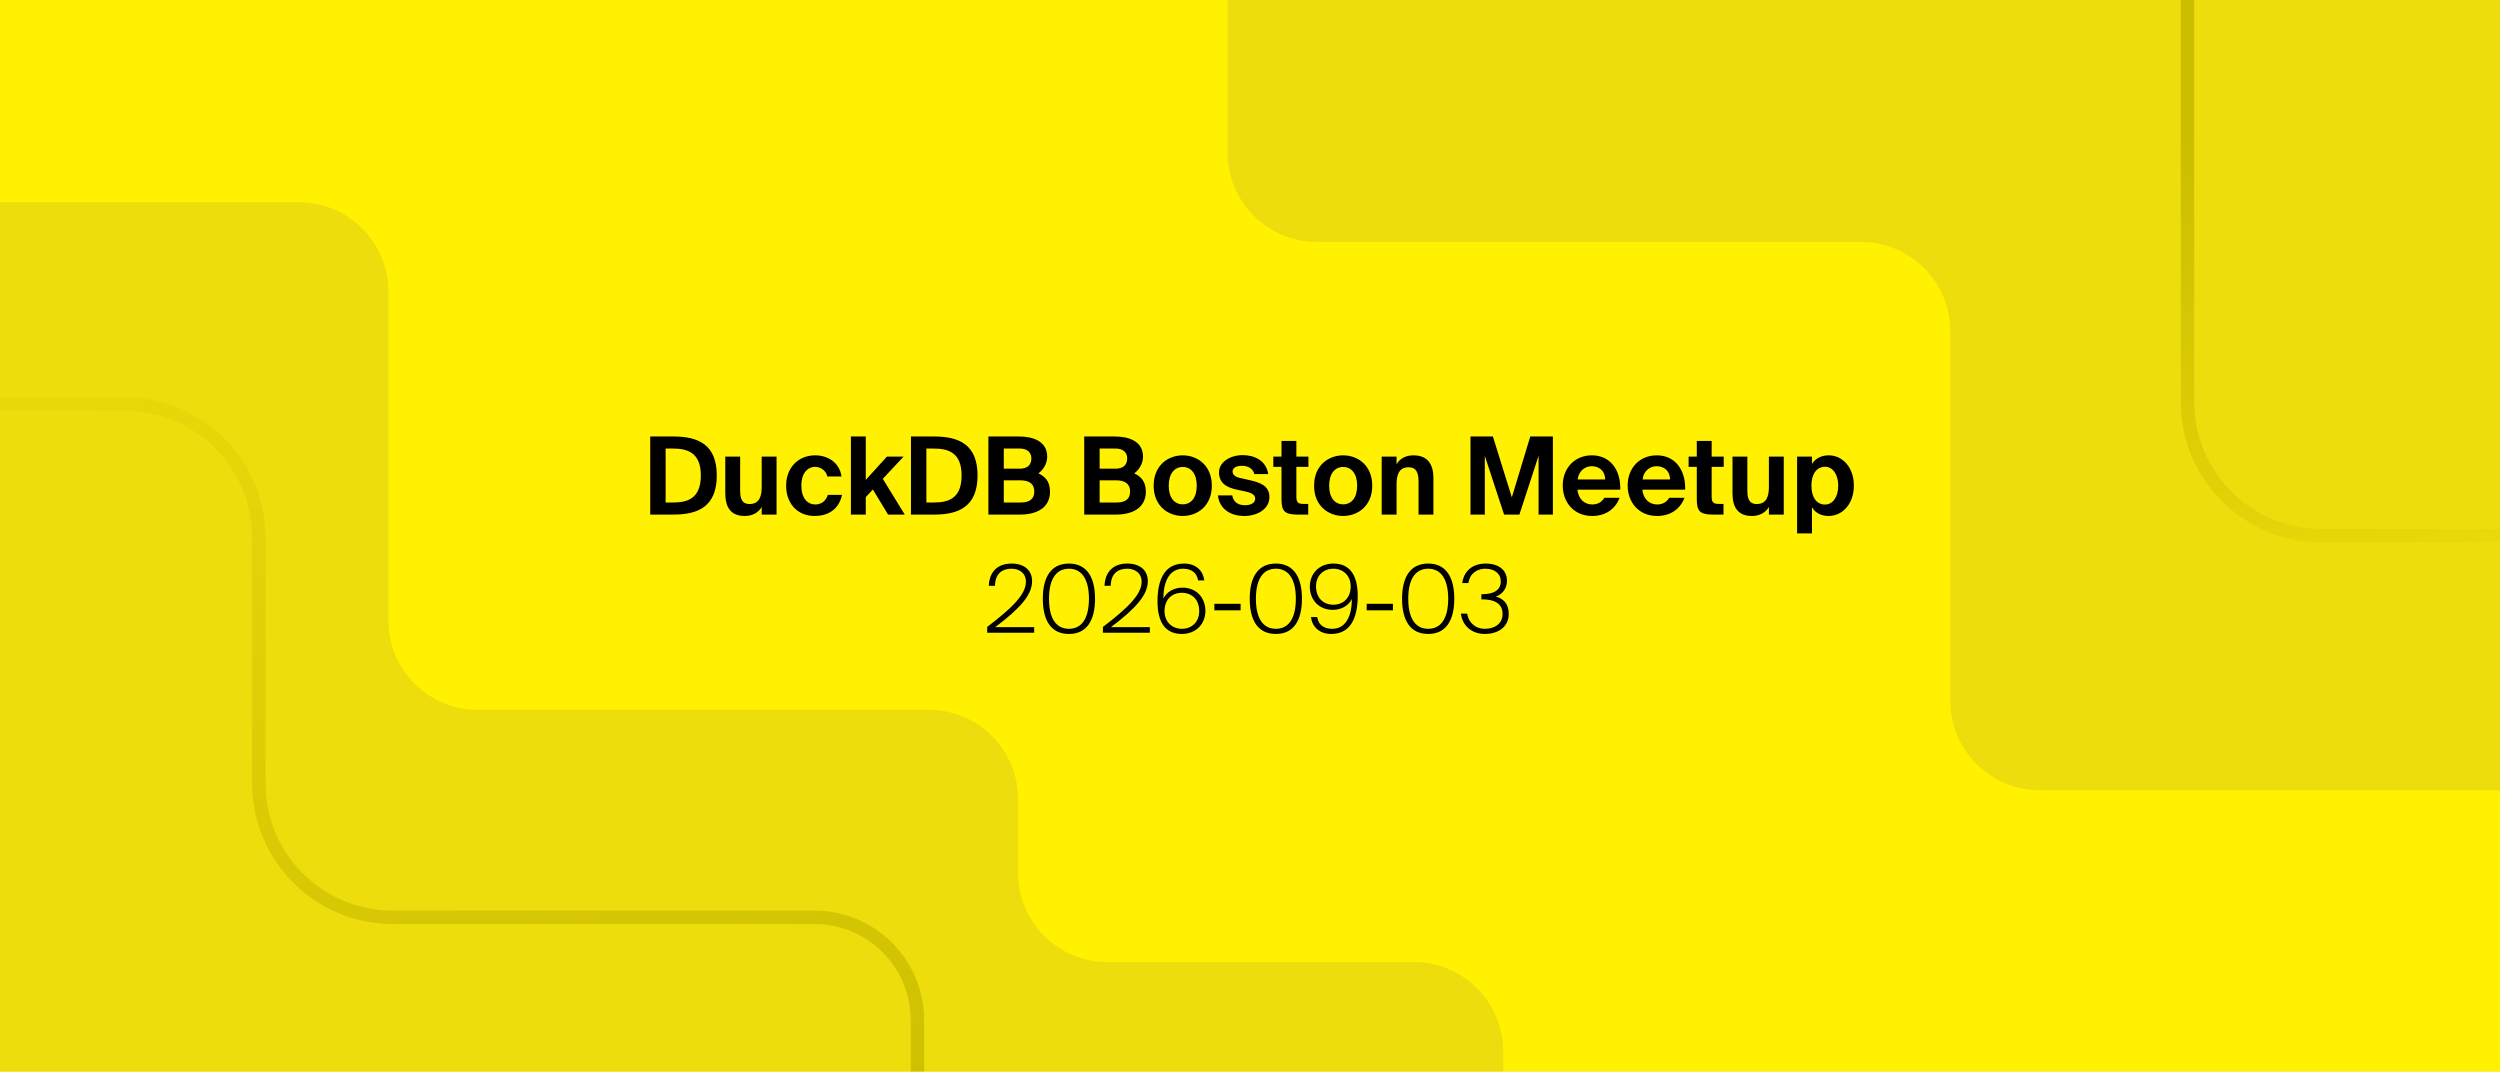
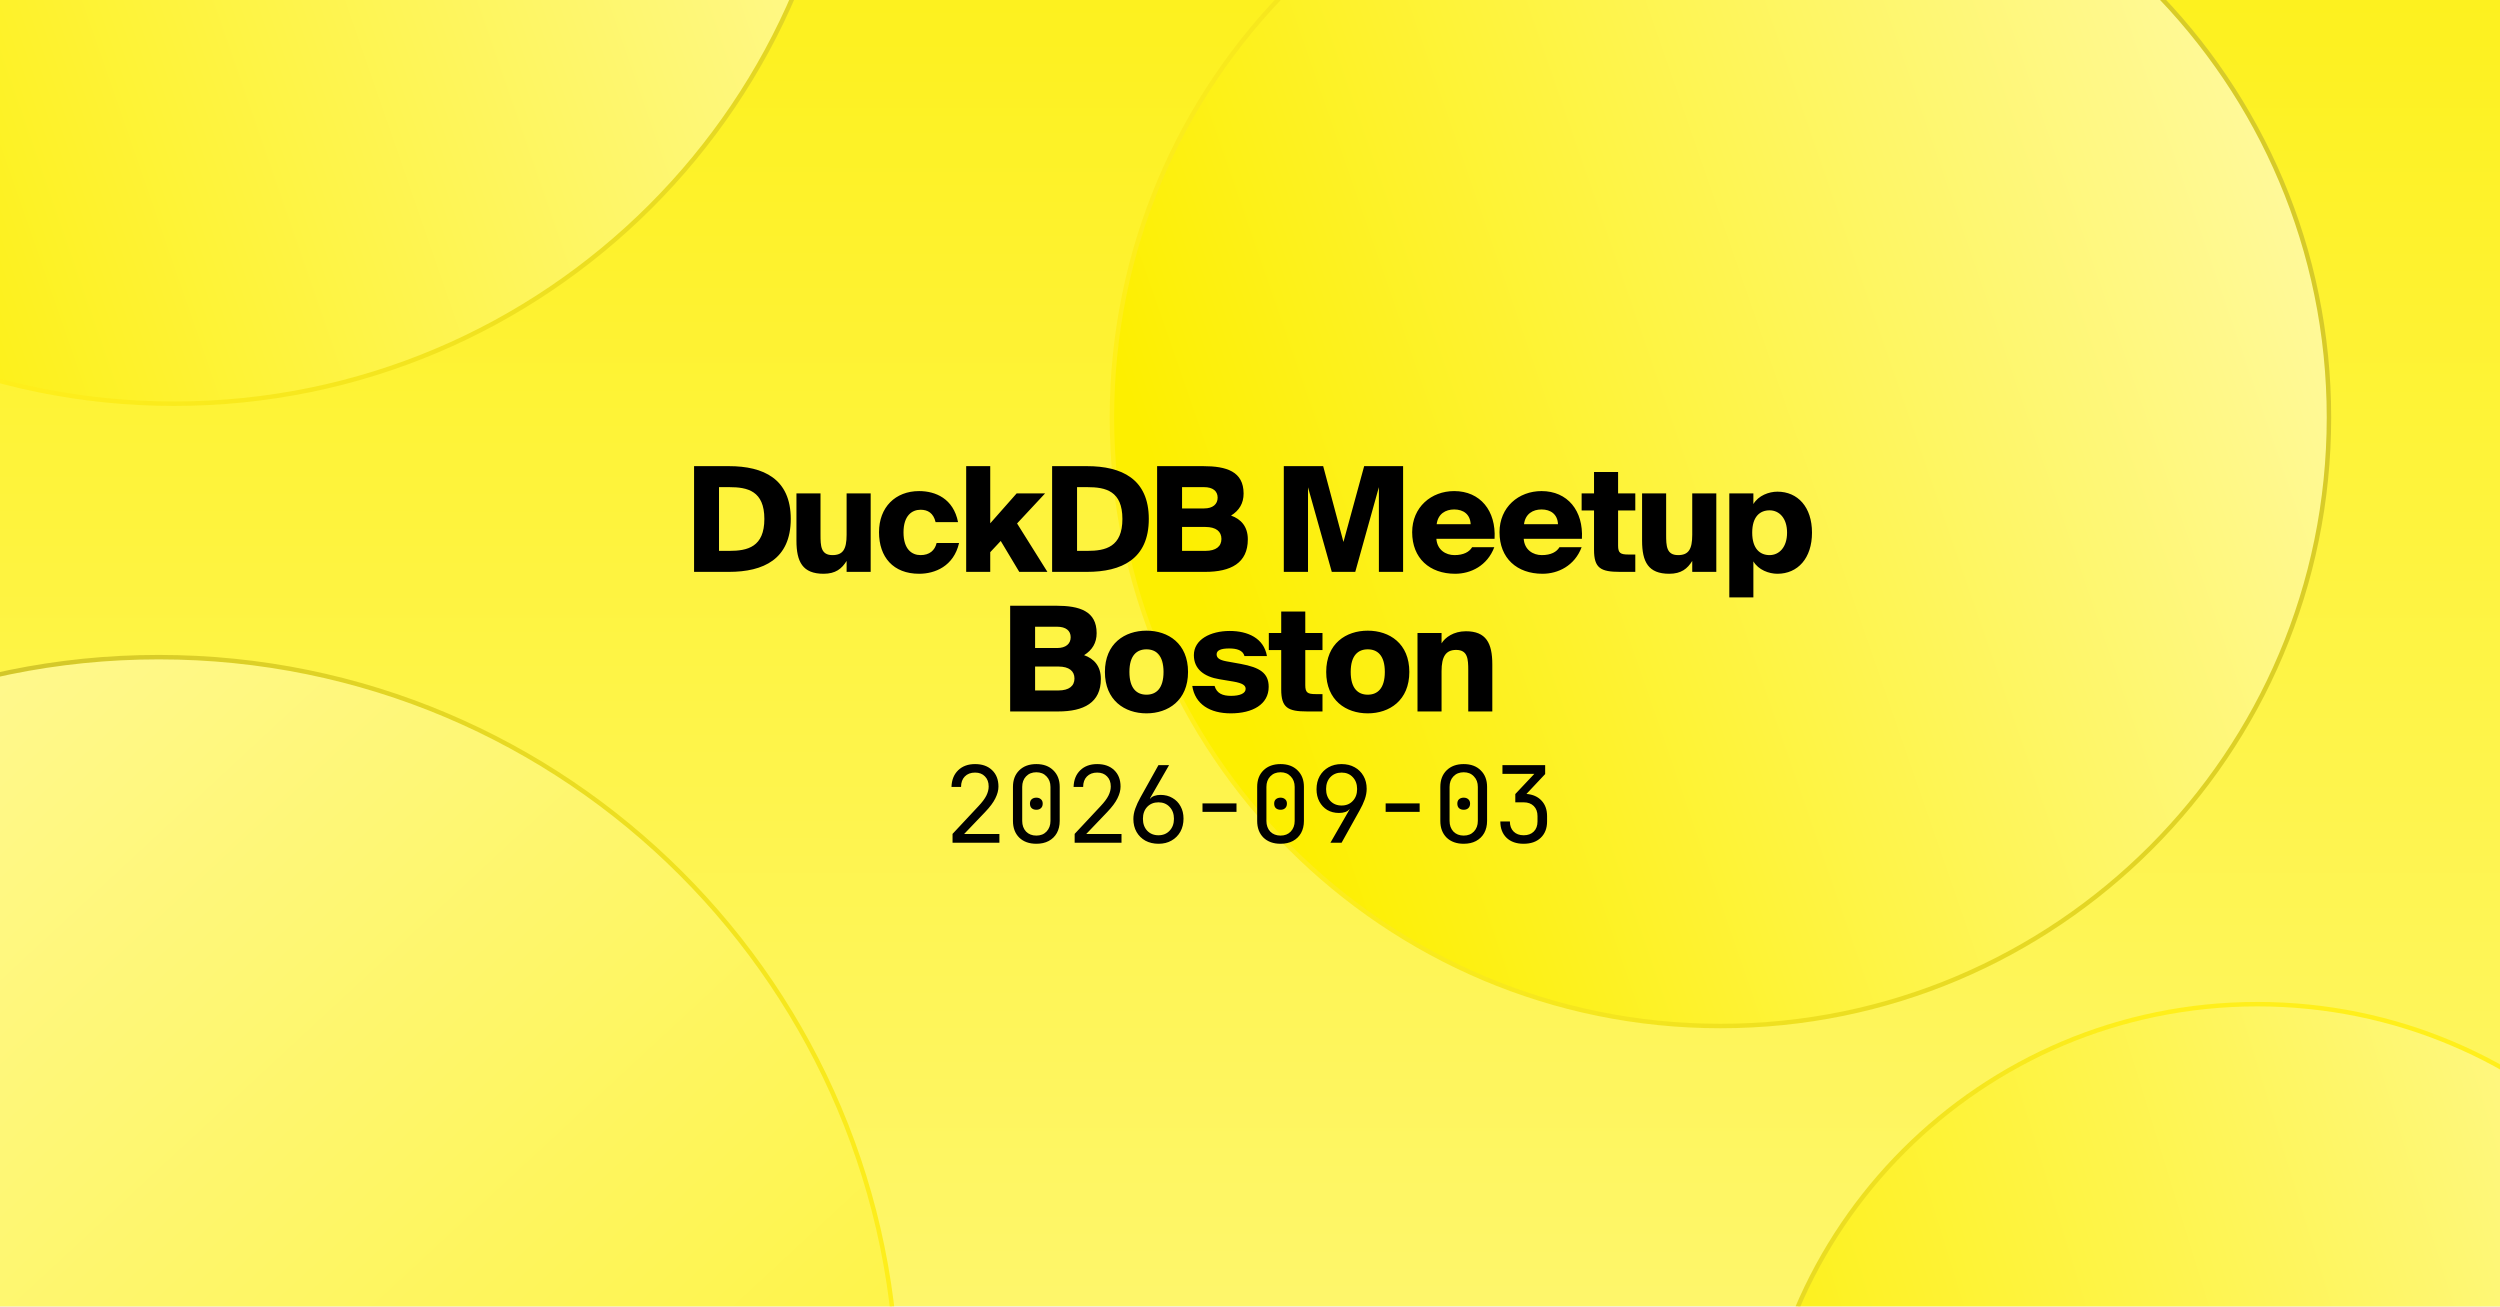
- <svg xmlns="http://www.w3.org/2000/svg" width="560" height="240" viewBox="0 0 560 240" fill="none">
-   <g clip-path="url(#clip0_16916_8030)">
-     <rect width="560" height="240" fill="#FFF100" />
-     <g clip-path="url(#clip1_16916_8030)">
-       <rect width="560" height="240" fill="#FFF100" />
-       <path d="M294.978 54.197L416.868 54.197C427.914 54.197 436.868 63.151 436.868 74.197L436.868 157.001C436.868 168.047 445.822 177.001 456.868 177.001L583.619 177.001C594.665 177.001 603.619 168.047 603.619 157.001L603.619 -13.953C603.619 -24.998 594.665 -33.953 583.619 -33.953L294.978 -33.953C283.932 -33.953 274.978 -24.999 274.978 -13.953L274.978 34.197C274.978 45.243 283.932 54.197 294.978 54.197Z" fill="#EDDD0C" />
-       <path d="M-55.5 45.326L67 45.326C78.046 45.326 87 54.281 87 65.326L87 139C87 150.046 95.954 159 107 159L208.042 159C219.087 159 228.042 167.955 228.042 179L228.042 195.5C228.042 206.546 236.996 215.5 248.042 215.5L316.712 215.501C327.758 215.501 336.712 224.455 336.712 235.501L336.712 268.828C336.712 279.874 327.758 288.828 316.712 288.828L-55.5 288.828C-66.546 288.828 -75.5 279.873 -75.5 268.828L-75.5 65.326C-75.5 54.28 -66.546 45.326 -55.5 45.326Z" fill="#EDDD0C" />
-       <path d="M205.5 388.986L205.5 228.531C205.5 215.799 195.178 205.477 182.445 205.477L87.978 205.477C71.41 205.477 57.978 192.045 57.978 175.477L57.978 120.477C57.978 103.908 44.547 90.477 27.978 90.477L-100.5 90.477" stroke="url(#paint0_linear_16916_8030)" stroke-width="3" stroke-linecap="round" stroke-linejoin="round" />
-       <path d="M490 -95L490 90C490 106.569 503.431 120 520 120L668 120" stroke="url(#paint1_linear_16916_8030)" stroke-width="3" stroke-linecap="round" stroke-linejoin="round" />
-     </g>
-     <path d="M156.987 106.507C156.987 101.271 153.875 100.475 150.69 100.475H149.098V112.563H150.69C153.875 112.563 156.987 111.791 156.987 106.507ZM145.647 97.773H150.835C156.384 97.773 160.558 99.558 160.558 106.507C160.558 113.456 156.384 115.266 150.835 115.266H145.647V97.773ZM170.621 115.266V113.553C169.873 114.88 168.449 115.579 166.832 115.579C163.72 115.579 162.465 113.673 162.465 110.488V102.285H165.795V109.764C165.795 111.502 166.06 112.901 167.918 112.901C170.138 112.901 170.621 111.091 170.621 109.041V102.285H173.95V115.266H170.621ZM182.607 101.995C185.333 101.995 188.036 103.515 188.494 106.724H185.309C185.044 105.47 183.886 104.577 182.607 104.577C180.87 104.577 179.494 106.049 179.494 108.751C179.494 111.478 180.797 112.998 182.631 112.998C183.789 112.998 184.971 112.394 185.43 110.85H188.615C187.843 114.397 185.164 115.579 182.462 115.579C178.577 115.579 176.092 112.732 176.092 108.799C176.092 104.842 178.722 101.995 182.607 101.995ZM190.603 97.773H193.933V107.496L198.662 102.285H202.402L197.745 107.255L202.667 115.266H198.927L195.525 109.644L193.933 111.357V115.266H190.603V97.773ZM215.399 106.507C215.399 101.271 212.287 100.475 209.102 100.475H207.509V112.563H209.102C212.287 112.563 215.399 111.791 215.399 106.507ZM204.059 97.773H209.247C214.796 97.773 218.97 99.558 218.97 106.507C218.97 113.456 214.796 115.266 209.247 115.266H204.059V97.773ZM221.401 115.266V97.773H228.205C231.27 97.773 234.575 98.738 234.575 102.333C234.575 103.974 233.489 105.445 232.597 106.025C233.948 106.676 235.202 107.689 235.202 110.102C235.202 113.866 232.09 115.266 228.495 115.266H221.401ZM224.851 107.593V112.563H228.664C230.69 112.563 231.68 111.719 231.68 110.102C231.68 108.461 230.666 107.593 228.519 107.593H224.851ZM224.851 100.475V104.987H228.422C230.063 104.987 231.028 104.215 231.028 102.671C231.028 101.295 230.039 100.475 228.422 100.475H224.851ZM242.867 115.266V97.773H249.671C252.735 97.773 256.041 98.738 256.041 102.333C256.041 103.974 254.955 105.445 254.062 106.025C255.413 106.676 256.668 107.689 256.668 110.102C256.668 113.866 253.555 115.266 249.96 115.266H242.867ZM246.317 107.593V112.563H250.129C252.156 112.563 253.145 111.719 253.145 110.102C253.145 108.461 252.132 107.593 249.984 107.593H246.317ZM246.317 100.475V104.987H249.888C251.529 104.987 252.494 104.215 252.494 102.671C252.494 101.295 251.505 100.475 249.888 100.475H246.317ZM264.934 104.601C263.1 104.601 261.797 106.073 261.797 108.799C261.797 111.526 263.1 112.973 264.934 112.973C266.768 112.973 268.071 111.526 268.071 108.799C268.071 106.073 266.768 104.601 264.934 104.601ZM264.934 115.579C261.653 115.579 258.42 113.335 258.42 108.799C258.42 104.239 261.653 101.995 264.934 101.995C268.216 101.995 271.449 104.239 271.449 108.799C271.449 113.335 268.216 115.579 264.934 115.579ZM284.085 106.193H280.972C280.707 105.108 279.742 104.336 278.197 104.336C276.967 104.336 276.098 104.794 276.098 105.59C276.098 106.29 276.605 106.821 277.836 107.086L279.573 107.472C282.154 108.051 284.35 108.703 284.35 111.381C284.35 113.987 281.672 115.579 278.728 115.579C275.543 115.579 273.131 113.939 272.817 110.971H276.026C276.219 112.225 277.088 113.166 278.825 113.166C280.272 113.166 281.165 112.636 281.165 111.695C281.165 110.73 280.176 110.368 279.042 110.102L277.112 109.692C274.675 109.185 273.058 108.172 273.058 105.807C273.058 103.491 275.567 101.947 278.366 101.947C281.069 101.947 283.626 103.202 284.085 106.193ZM287.056 102.285V98.762H290.385V102.285H293.088V104.577H290.385V111.284C290.385 112.612 290.844 112.877 292.026 112.877H293.039V115.266H290.603C287.611 115.266 287.056 114.349 287.056 111.767V104.577H285.222V102.285H287.056ZM300.867 104.601C299.033 104.601 297.731 106.073 297.731 108.799C297.731 111.526 299.033 112.973 300.867 112.973C302.701 112.973 304.004 111.526 304.004 108.799C304.004 106.073 302.701 104.601 300.867 104.601ZM300.867 115.579C297.586 115.579 294.353 113.335 294.353 108.799C294.353 104.239 297.586 101.995 300.867 101.995C304.149 101.995 307.382 104.239 307.382 108.799C307.382 113.335 304.149 115.579 300.867 115.579ZM312.83 102.285V103.998C313.578 102.671 314.977 101.995 316.594 101.995C319.706 101.995 321.082 103.877 321.082 107.086V115.266H317.752V107.81C317.752 106.145 317.39 104.673 315.508 104.673C313.312 104.673 312.83 106.459 312.83 108.51V115.266H309.5V102.285H312.83ZM340.343 115.266H336.917L332.598 102.116V115.266H329.389V97.773H334.407L338.654 111.405L342.78 97.773H347.847V115.266H344.638V102.116L340.343 115.266ZM362.94 109.692H353.361C353.554 111.912 355.05 112.998 356.642 112.998C357.68 112.998 358.693 112.636 359.369 111.502H362.795C362.095 113.432 360.213 115.579 356.666 115.579C352.492 115.579 350.055 112.467 350.055 108.727C350.055 104.866 352.733 101.995 356.57 101.995C360.575 101.995 363.06 105.108 362.94 109.692ZM356.546 104.432C355.291 104.432 353.674 105.204 353.409 107.4H359.562C359.489 105.204 357.945 104.432 356.546 104.432ZM377.478 109.692H367.899C368.092 111.912 369.588 112.998 371.18 112.998C372.218 112.998 373.231 112.636 373.907 111.502H377.333C376.633 113.432 374.751 115.579 371.204 115.579C367.03 115.579 364.593 112.467 364.593 108.727C364.593 104.866 367.272 101.995 371.108 101.995C375.113 101.995 377.598 105.108 377.478 109.692ZM371.084 104.432C369.829 104.432 368.213 105.204 367.947 107.4H374.1C374.027 105.204 372.483 104.432 371.084 104.432ZM380.081 102.285V98.762H383.411V102.285H386.113V104.577H383.411V111.284C383.411 112.612 383.869 112.877 385.051 112.877H386.065V115.266H383.628C380.636 115.266 380.081 114.349 380.081 111.767V104.577H378.247V102.285H380.081ZM396.233 115.266V113.553C395.485 114.88 394.061 115.579 392.445 115.579C389.332 115.579 388.078 113.673 388.078 110.488V102.285H391.407V109.764C391.407 111.502 391.673 112.901 393.531 112.901C395.75 112.901 396.233 111.091 396.233 109.041V102.285H399.563V115.266H396.233ZM408.798 113.022C410.535 113.022 411.766 111.333 411.766 108.799C411.766 106.266 410.535 104.553 408.798 104.553C406.964 104.553 405.758 106.169 405.758 108.775C405.758 111.453 406.964 113.022 408.798 113.022ZM405.879 119.488H402.549V102.285H405.879V103.95C406.578 102.719 407.978 101.995 409.619 101.995C412.755 101.995 415.265 104.697 415.265 108.775C415.265 112.925 412.683 115.579 409.594 115.579C408.243 115.579 406.723 115.073 405.879 113.625V119.488Z" fill="black" />
-     <path d="M226.59 126.236C229.383 126.236 231.189 127.706 231.189 130.163C231.189 133.25 228.543 136.253 222.936 140.474H231.651V141.734H221.13V140.432C226.737 136.169 229.803 133.145 229.803 130.31C229.803 128.357 228.312 127.391 226.59 127.391C224.679 127.391 222.936 128.294 222.873 131.213H221.487C221.634 127.958 223.566 126.236 226.59 126.236ZM239.449 142.007C235.417 142.007 233.59 138.962 233.59 134.111C233.59 129.302 235.417 126.236 239.449 126.236C243.439 126.236 245.287 129.302 245.287 134.111C245.287 138.962 243.439 142.007 239.449 142.007ZM239.449 140.852C242.179 140.852 243.922 138.71 243.922 134.111C243.922 129.554 242.179 127.391 239.449 127.391C236.698 127.391 234.976 129.554 234.976 134.111C234.976 138.71 236.698 140.852 239.449 140.852ZM252.512 126.236C255.305 126.236 257.111 127.706 257.111 130.163C257.111 133.25 254.465 136.253 248.858 140.474H257.573V141.734H247.052V140.432C252.659 136.169 255.725 133.145 255.725 130.31C255.725 128.357 254.234 127.391 252.512 127.391C250.601 127.391 248.858 128.294 248.795 131.213H247.409C247.556 127.958 249.488 126.236 252.512 126.236ZM260.856 136.904C260.856 139.235 262.473 140.852 264.741 140.852C267.03 140.852 268.626 139.235 268.626 136.904C268.626 134.405 267.093 132.788 264.741 132.788C262.389 132.788 260.856 134.405 260.856 136.904ZM264.993 127.391C262.326 127.391 260.604 129.68 260.604 134.069C261.297 132.641 262.872 131.633 264.888 131.633C267.912 131.633 270.012 133.817 270.012 136.841C270.012 139.697 267.954 142.007 264.741 142.007C260.982 142.007 259.281 139.319 259.281 134.72C259.281 129.932 260.814 126.236 265.203 126.236C267.933 126.236 269.487 127.832 269.76 130.016H268.374C268.101 128.231 266.778 127.391 264.993 127.391ZM277.896 136.715H272.016V135.245H277.896V136.715ZM285.797 142.007C281.765 142.007 279.938 138.962 279.938 134.111C279.938 129.302 281.765 126.236 285.797 126.236C289.787 126.236 291.635 129.302 291.635 134.111C291.635 138.962 289.787 142.007 285.797 142.007ZM285.797 140.852C288.527 140.852 290.27 138.71 290.27 134.111C290.27 129.554 288.527 127.391 285.797 127.391C283.046 127.391 281.324 129.554 281.324 134.111C281.324 138.71 283.046 140.852 285.797 140.852ZM302.556 131.339C302.556 129.008 300.939 127.391 298.671 127.391C296.382 127.391 294.786 129.008 294.786 131.339C294.786 133.817 296.319 135.455 298.671 135.455C301.023 135.455 302.556 133.817 302.556 131.339ZM298.419 140.852C301.107 140.852 302.808 138.563 302.808 134.174C302.115 135.602 300.54 136.61 298.524 136.61C295.5 136.61 293.4 134.426 293.4 131.402C293.4 128.546 295.458 126.236 298.671 126.236C302.43 126.236 304.131 128.924 304.131 133.502C304.131 138.269 302.598 142.007 298.209 142.007C295.479 142.007 293.925 140.348 293.652 138.227H295.059C295.311 140.012 296.634 140.852 298.419 140.852ZM312.021 136.715H306.141V135.245H312.021V136.715ZM319.922 142.007C315.89 142.007 314.063 138.962 314.063 134.111C314.063 129.302 315.89 126.236 319.922 126.236C323.912 126.236 325.76 129.302 325.76 134.111C325.76 138.962 323.912 142.007 319.922 142.007ZM319.922 140.852C322.652 140.852 324.395 138.71 324.395 134.111C324.395 129.554 322.652 127.391 319.922 127.391C317.171 127.391 315.449 129.554 315.449 134.111C315.449 138.71 317.171 140.852 319.922 140.852ZM332.586 140.852C334.896 140.852 336.576 139.655 336.576 137.534C336.576 135.203 334.812 134.258 331.956 134.258H331.83V133.103H331.956C334.812 133.103 336.177 132.053 336.177 130.205C336.177 128.63 334.938 127.391 332.691 127.391C331.095 127.391 329.268 128.252 328.932 130.604H327.546C327.882 128 329.751 126.236 332.796 126.236C335.715 126.236 337.563 127.706 337.563 130.079C337.563 131.591 336.765 133.04 335.064 133.628C336.681 134.069 337.962 135.161 337.962 137.513C337.962 140.537 335.442 142.007 332.607 142.007C329.562 142.007 327.525 140.033 327.252 137.45H328.638C329.079 139.802 330.78 140.852 332.586 140.852Z" fill="black" />
+ <svg xmlns="http://www.w3.org/2000/svg" width="1200" height="627" fill="none" viewBox="0 0 1200 627">
+   <g clip-path="url(#clip0_17797_74070)">
+     <path fill="url(#paint0_linear_17797_74070)" d="M0 0h1200v627H0z" />
+     <circle cx="355.589" cy="355.589" r="354.519" fill="url(#paint1_linear_17797_74070)" stroke="url(#paint2_linear_17797_74070)" stroke-width="2.14" transform="matrix(0 -1 -1 0 431.787 1025.54)" />
+     <circle cx="293.16" cy="293.16" r="292.09" fill="url(#paint3_linear_17797_74070)" stroke="url(#paint4_linear_17797_74070)" stroke-width="2.14" transform="matrix(0 -1 -1 0 1118.97 493.559)" />
+     <circle cx="324.597" cy="324.597" r="323.527" fill="url(#paint5_linear_17797_74070)" stroke="url(#paint6_linear_17797_74070)" stroke-width="2.14" transform="matrix(0 -1 -1 0 408.134 194.848)" />
+     <circle cx="241.115" cy="241.115" r="240.045" fill="url(#paint7_linear_17797_74070)" stroke="url(#paint8_linear_17797_74070)" stroke-width="2.14" transform="matrix(0 1 1 0 842.428 480.93)" />
+     <path fill="#000" d="M366.893 249.09c0-13.44-8.05-15.26-16.8-15.26h-4.97v30.59h4.97c8.75 0 16.8-1.89 16.8-15.33m-33.74-25.34h16.73c16.59 0 29.68 6.09 29.68 25.34 0 19.32-13.09 25.41-29.68 25.41h-16.73zm73.22 50.75v-5.25c-2.31 3.71-5.25 6.16-11.06 6.16-10.01 0-13.02-5.67-13.02-15.89v-22.68h11.55v19.81c0 5.39.14 9.8 5.74 9.8 4.97 0 6.79-2.73 6.79-9.73v-19.88h11.55v37.66zm34.803-38.78c7.84 0 16.45 3.57 18.69 14.91h-10.78c-1.05-4.41-3.78-5.95-7.21-5.95-4.13 0-8.19 2.8-8.19 10.85 0 8.19 4.06 10.92 8.19 10.92 4.27 0 6.86-2.24 7.7-5.81h10.78c-2.59 11.2-11.62 14.77-19.18 14.77-12.39 0-19.25-7.98-19.25-19.95s7.84-19.74 19.25-19.74m22.589-11.97h11.55v27.44l12.67-14.35h13.65l-13.44 14.42 14.56 23.24h-13.51l-8.89-14.84-5.04 5.39v9.45h-11.55zm74.991 25.34c0-13.44-8.05-15.26-16.8-15.26h-4.97v30.59h4.97c8.75 0 16.8-1.89 16.8-15.33m-33.74-25.34h16.73c16.59 0 29.68 6.09 29.68 25.34 0 19.32-13.09 25.41-29.68 25.41h-16.73zm50.4 50.75v-50.75h22.12c11.13 0 19.39 2.52 19.39 13.16 0 4.69-2.1 8.12-6.02 10.57 4.76 1.68 8.05 5.25 8.05 11.41 0 11.41-8.19 15.61-20.51 15.61zm11.97-21.56v11.48h11.2c5.11 0 7.7-2.17 7.7-5.74s-2.59-5.74-7.7-5.74zm0-19.11v10.22h10.57c4.2 0 6.51-2.03 6.51-5.18s-2.31-5.04-6.51-5.04zm83.14 40.67h-11.27l-11.41-40.6v40.6h-11.62v-50.75h18.9l9.73 36.4 9.94-36.4h18.69v50.75h-11.62v-40.67zm56.085-11.83h10.64c-3.36 8.89-11.27 12.74-18.76 12.74-12.25 0-20.65-7.42-20.65-19.95 0-12.04 9.17-19.74 20.16-19.74 12.53 0 20.16 9.45 19.39 22.89h-27.93c.35 5.32 4.48 7.84 8.68 7.84 4.41 0 7.14-1.54 8.47-3.78m-8.61-18.13c-4.13 0-7.77 2.1-8.4 7.07h16.31c-.21-4.76-3.5-7.07-7.91-7.07m50.534 18.13h10.64c-3.36 8.89-11.27 12.74-18.76 12.74-12.25 0-20.65-7.42-20.65-19.95 0-12.04 9.17-19.74 20.16-19.74 12.53 0 20.16 9.45 19.39 22.89h-27.93c.35 5.32 4.48 7.84 8.68 7.84 4.41 0 7.14-1.54 8.47-3.78m-8.61-18.13c-4.13 0-7.77 2.1-8.4 7.07h16.31c-.21-4.76-3.5-7.07-7.91-7.07m25.208-7.7v-10.29h11.55v10.29h8.26v8.19h-8.26v16.87c0 3.57 1.12 4.27 4.97 4.27h3.29v8.33h-7.35c-9.31 0-12.46-1.82-12.46-10.57v-18.9h-5.95v-8.19zm47.144 37.66v-5.25c-2.31 3.71-5.25 6.16-11.06 6.16-10.01 0-13.02-5.67-13.02-15.89v-22.68h11.55v19.81c0 5.39.14 9.8 5.74 9.8 4.97 0 6.79-2.73 6.79-9.73v-19.88h11.55v37.66zm29.343-37.66v5.11c2.45-4.13 7.49-5.95 11.55-5.95 9.73 0 16.59 7.35 16.59 19.67s-6.86 19.74-16.59 19.74c-4.06 0-9.1-1.82-11.55-5.95v17.29h-11.55v-49.91zm7.77 8.12c-4.55 0-8.33 2.94-8.33 10.71s3.78 10.78 8.33 10.78c4.62 0 8.4-3.78 8.4-10.78s-3.78-10.71-8.4-10.71M484.875 341.5v-50.75h22.12c11.13 0 19.39 2.52 19.39 13.16 0 4.69-2.1 8.12-6.02 10.57 4.76 1.68 8.05 5.25 8.05 11.41 0 11.41-8.19 15.61-20.51 15.61zm11.97-21.56v11.48h11.2c5.11 0 7.7-2.17 7.7-5.74s-2.59-5.74-7.7-5.74zm0-19.11v10.22h10.57c4.2 0 6.51-2.03 6.51-5.18s-2.31-5.04-6.51-5.04zm53.462 10.85c-4.55 0-8.19 2.8-8.19 10.85 0 7.91 3.5 10.92 8.19 10.92s8.19-3.01 8.19-10.92c0-8.05-3.64-10.85-8.19-10.85m0-8.96c10.43 0 19.95 6.16 19.95 19.81s-9.52 19.88-19.95 19.88-19.95-6.23-19.95-19.88 9.52-19.81 19.95-19.81m57.822 12.18h-10.78c-.77-2.8-3.71-3.64-7.35-3.64-3.99 0-6.02.91-6.02 2.8 0 1.75 1.33 2.73 4.62 3.36l7 1.26c9.03 1.68 13.37 4.34 13.37 10.99 0 8.47-7.77 12.74-18.2 12.74-9.94 0-17.15-4.34-18.48-13.16h10.71c1.05 3.64 3.92 4.76 7.91 4.76 4.13 0 7-1.12 7-3.36 0-1.68-1.47-2.73-5.88-3.5l-6.72-1.12c-7.28-1.19-12.25-4.83-12.25-11.55 0-7.49 7.91-11.62 17.22-11.62 8.61 0 16.38 3.43 17.85 12.04m6.854-11.06v-10.29h11.55v10.29h8.26v8.19h-8.26v16.87c0 3.57 1.12 4.27 4.97 4.27h3.29v8.33h-7.35c-9.31 0-12.46-1.82-12.46-10.57v-18.9h-5.95v-8.19zm41.544 7.84c-4.55 0-8.19 2.8-8.19 10.85 0 7.91 3.5 10.92 8.19 10.92s8.19-3.01 8.19-10.92c0-8.05-3.64-10.85-8.19-10.85m0-8.96c10.43 0 19.95 6.16 19.95 19.81s-9.52 19.88-19.95 19.88-19.95-6.23-19.95-19.88 9.52-19.81 19.95-19.81m35.422 1.12v4.97c1.68-2.8 5.74-5.81 11.69-5.81 9.66 0 12.67 5.67 12.67 15.89v22.61h-11.55v-19.74c0-5.39-.21-9.8-5.81-9.8-4.97 0-7 3.22-7 10.22v19.32h-11.55v-37.66zM457.223 404.5v-4.233l12.393-13.26q2.703-2.856 3.825-5.1t1.122-4.386q0-3.06-1.785-4.845-1.734-1.836-4.743-1.836-3.111 0-4.947 1.887-1.785 1.836-1.785 4.998h-4.59q.153-5.049 3.213-8.007t8.109-2.958q5.151 0 8.16 2.907 3.06 2.907 3.06 7.905 0 2.652-1.479 5.61-1.428 2.958-4.947 6.63l-10.047 10.506h16.932v4.182zm40.219.51q-5.151 0-8.211-2.958-3.009-3.009-3.009-8.007v-16.32q0-4.998 3.009-7.956 3.06-3.009 8.211-3.009t8.16 3.009q3.06 2.958 3.06 7.956v16.32q0 3.315-1.377 5.814-1.377 2.448-3.927 3.825-2.499 1.326-5.916 1.326m0-3.927q3.06 0 4.896-1.938 1.887-1.989 1.887-5.1v-16.32q0-3.111-1.887-5.049-1.836-1.989-4.896-1.989t-4.947 1.989q-1.836 1.938-1.836 5.049v16.32q0 3.111 1.836 5.1 1.887 1.938 4.947 1.938m0-12.393q-1.377 0-2.244-.765-.816-.765-.816-2.193 0-1.377.816-2.091.867-.765 2.244-.765t2.193.765q.867.714.867 2.091 0 1.428-.867 2.193-.816.765-2.193.765m18.391 15.81v-4.233l12.393-13.26q2.703-2.856 3.825-5.1t1.122-4.386q0-3.06-1.785-4.845-1.734-1.836-4.743-1.836-3.111 0-4.947 1.887-1.785 1.836-1.785 4.998h-4.59q.153-5.049 3.213-8.007t8.109-2.958q5.151 0 8.16 2.907 3.06 2.907 3.06 7.905 0 2.652-1.479 5.61-1.428 2.958-4.947 6.63l-10.047 10.506h16.932v4.182zm40.27.51q-3.57 0-6.324-1.479-2.703-1.53-4.233-4.182-1.53-2.703-1.53-6.222 0-2.448.918-4.998.918-2.601 2.499-5.406l8.619-15.453h5.1l-9.18 15.963.153.102q.663-.867 1.989-1.326t2.907-.459q3.315 0 5.763 1.479 2.499 1.428 3.876 3.978 1.428 2.55 1.428 5.916 0 3.57-1.53 6.324-1.53 2.703-4.233 4.233-2.652 1.53-6.222 1.53m-.051-4.08q3.315 0 5.355-2.193 2.091-2.193 2.091-5.712t-2.091-5.712q-2.04-2.193-5.355-2.193t-5.406 2.193q-2.04 2.193-2.04 5.712t2.04 5.712q2.091 2.193 5.406 2.193m21.145-11.22v-4.08h16.32v4.08zm37.465 15.3q-5.151 0-8.211-2.958-3.009-3.009-3.009-8.007v-16.32q0-4.998 3.009-7.956 3.06-3.009 8.211-3.009t8.16 3.009q3.06 2.958 3.06 7.956v16.32q0 3.315-1.377 5.814-1.377 2.448-3.927 3.825-2.499 1.326-5.916 1.326m0-3.927q3.06 0 4.896-1.938 1.887-1.989 1.887-5.1v-16.32q0-3.111-1.887-5.049-1.836-1.989-4.896-1.989t-4.947 1.989q-1.836 1.938-1.836 5.049v16.32q0 3.111 1.836 5.1 1.887 1.938 4.947 1.938m0-12.393q-1.377 0-2.244-.765-.816-.765-.816-2.193 0-1.377.816-2.091.867-.765 2.244-.765t2.193.765q.867.714.867 2.091 0 1.428-.867 2.193-.816.765-2.193.765m23.951 15.81 9.18-15.963-.153-.102q-.51.816-1.887 1.326-1.377.459-3.009.459-3.213 0-5.661-1.428-2.397-1.479-3.774-4.029t-1.377-5.916q0-3.621 1.53-6.324t4.233-4.233 6.222-1.53q3.621 0 6.324 1.53 2.703 1.479 4.233 4.182 1.53 2.652 1.53 6.171 0 2.448-.918 5.049-.918 2.55-2.499 5.355l-8.619 15.453zm5.355-17.85q3.315 0 5.355-2.193 2.091-2.193 2.091-5.712t-2.091-5.712q-2.04-2.193-5.355-2.193t-5.406 2.193q-2.04 2.193-2.04 5.712t2.04 5.712q2.091 2.193 5.406 2.193m21.145 3.06v-4.08h16.32v4.08zm37.465 15.3q-5.151 0-8.211-2.958-3.009-3.009-3.009-8.007v-16.32q0-4.998 3.009-7.956 3.06-3.009 8.211-3.009t8.16 3.009q3.06 2.958 3.06 7.956v16.32q0 3.315-1.377 5.814-1.377 2.448-3.927 3.825-2.499 1.326-5.916 1.326m0-3.927q3.06 0 4.896-1.938 1.887-1.989 1.887-5.1v-16.32q0-3.111-1.887-5.049-1.836-1.989-4.896-1.989t-4.947 1.989q-1.836 1.938-1.836 5.049v16.32q0 3.111 1.836 5.1 1.887 1.938 4.947 1.938m0-12.393q-1.377 0-2.244-.765-.816-.765-.816-2.193 0-1.377.816-2.091.867-.765 2.244-.765t2.193.765q.867.714.867 2.091 0 1.428-.867 2.193-.816.765-2.193.765m28.744 16.32q-5.151 0-8.16-2.856-3.009-2.907-3.009-7.854h4.59q0 3.06 1.785 4.845t4.845 1.785 4.845-1.785 1.785-4.845v-2.55q0-3.06-1.785-4.845t-4.845-1.785h-4.029v-3.978l9.129-9.69h-15.3v-4.182h20.502v4.284l-8.976 9.537q4.59.357 7.242 3.213 2.652 2.805 2.652 7.446v2.55q0 4.947-3.06 7.854-3.009 2.856-8.211 2.856" />
  </g>
  <defs>
-     <linearGradient id="paint0_linear_16916_8030" x1="0.001" y1="52.79" x2="40.566" y2="293.142" gradientUnits="userSpaceOnUse">
-       <stop stop-color="#EDDD0C" />
-       <stop offset="1" stop-color="#CCBD00" />
+     <linearGradient id="paint0_linear_17797_74070" x1="588.214" x2="587.899" y1="-254.019" y2="1179.55" gradientUnits="userSpaceOnUse">
+       <stop stop-color="#fdef00" />
+       <stop offset=".939" stop-color="#fffaa3" />
    </linearGradient>
-     <linearGradient id="paint1_linear_16916_8030" x1="579" y1="129.5" x2="533.625" y2="12.863" gradientUnits="userSpaceOnUse">
-       <stop stop-color="#EDDD0C" />
-       <stop offset="1" stop-color="#CCBD00" />
+     <linearGradient id="paint1_linear_17797_74070" x1="-62.684" x2="949.916" y1="-376.489" y2="563.282" gradientUnits="userSpaceOnUse">
+       <stop stop-color="#fdef00" />
+       <stop offset=".939" stop-color="#fffaa3" />
    </linearGradient>
-     <clipPath id="clip0_16916_8030">
-       <rect width="560" height="240" fill="white" />
-     </clipPath>
-     <clipPath id="clip1_16916_8030">
-       <rect width="560" height="240" fill="white" />
+     <linearGradient id="paint2_linear_17797_74070" x1="670.593" x2="391.72" y1="695.889" y2=".894" gradientUnits="userSpaceOnUse">
+       <stop stop-color="#bfb531" />
+       <stop offset="1" stop-color="#ffef1b" />
+     </linearGradient>
+     <linearGradient id="paint3_linear_17797_74070" x1="108.017" x2="314.731" y1="509.111" y2="-87.252" gradientUnits="userSpaceOnUse">
+       <stop stop-color="#fdef00" />
+       <stop offset=".939" stop-color="#fffaa3" />
+     </linearGradient>
+     <linearGradient id="paint4_linear_17797_74070" x1="471.118" x2="238.067" y1="-301.247" y2="566.726" gradientUnits="userSpaceOnUse">
+       <stop stop-color="#bfb531" />
+       <stop offset="1" stop-color="#ffef1b" />
+     </linearGradient>
+     <linearGradient id="paint5_linear_17797_74070" x1="119.601" x2="348.482" y1="563.706" y2="-96.609" gradientUnits="userSpaceOnUse">
+       <stop stop-color="#fdef00" />
+       <stop offset=".939" stop-color="#fffaa3" />
+     </linearGradient>
+     <linearGradient id="paint6_linear_17797_74070" x1="521.639" x2="-22.801" y1="-333.551" y2="389.279" gradientUnits="userSpaceOnUse">
+       <stop stop-color="#bfb531" />
+       <stop offset="1" stop-color="#ffef1b" />
+     </linearGradient>
+     <linearGradient id="paint7_linear_17797_74070" x1="341.973" x2="147.925" y1="-44.82" y2="583.71" gradientUnits="userSpaceOnUse">
+       <stop stop-color="#fdef00" />
+       <stop offset=".939" stop-color="#fffaa3" />
+     </linearGradient>
+     <linearGradient id="paint8_linear_17797_74070" x1="241.115" x2="68.857" y1="-312.364" y2="204.289" gradientUnits="userSpaceOnUse">
+       <stop stop-color="#bfb531" />
+       <stop offset="1" stop-color="#ffef1b" />
+     </linearGradient>
+     <clipPath id="clip0_17797_74070">
+       <path fill="#fff" d="M0 0h1200v627H0z" />
    </clipPath>
  </defs>
</svg>
